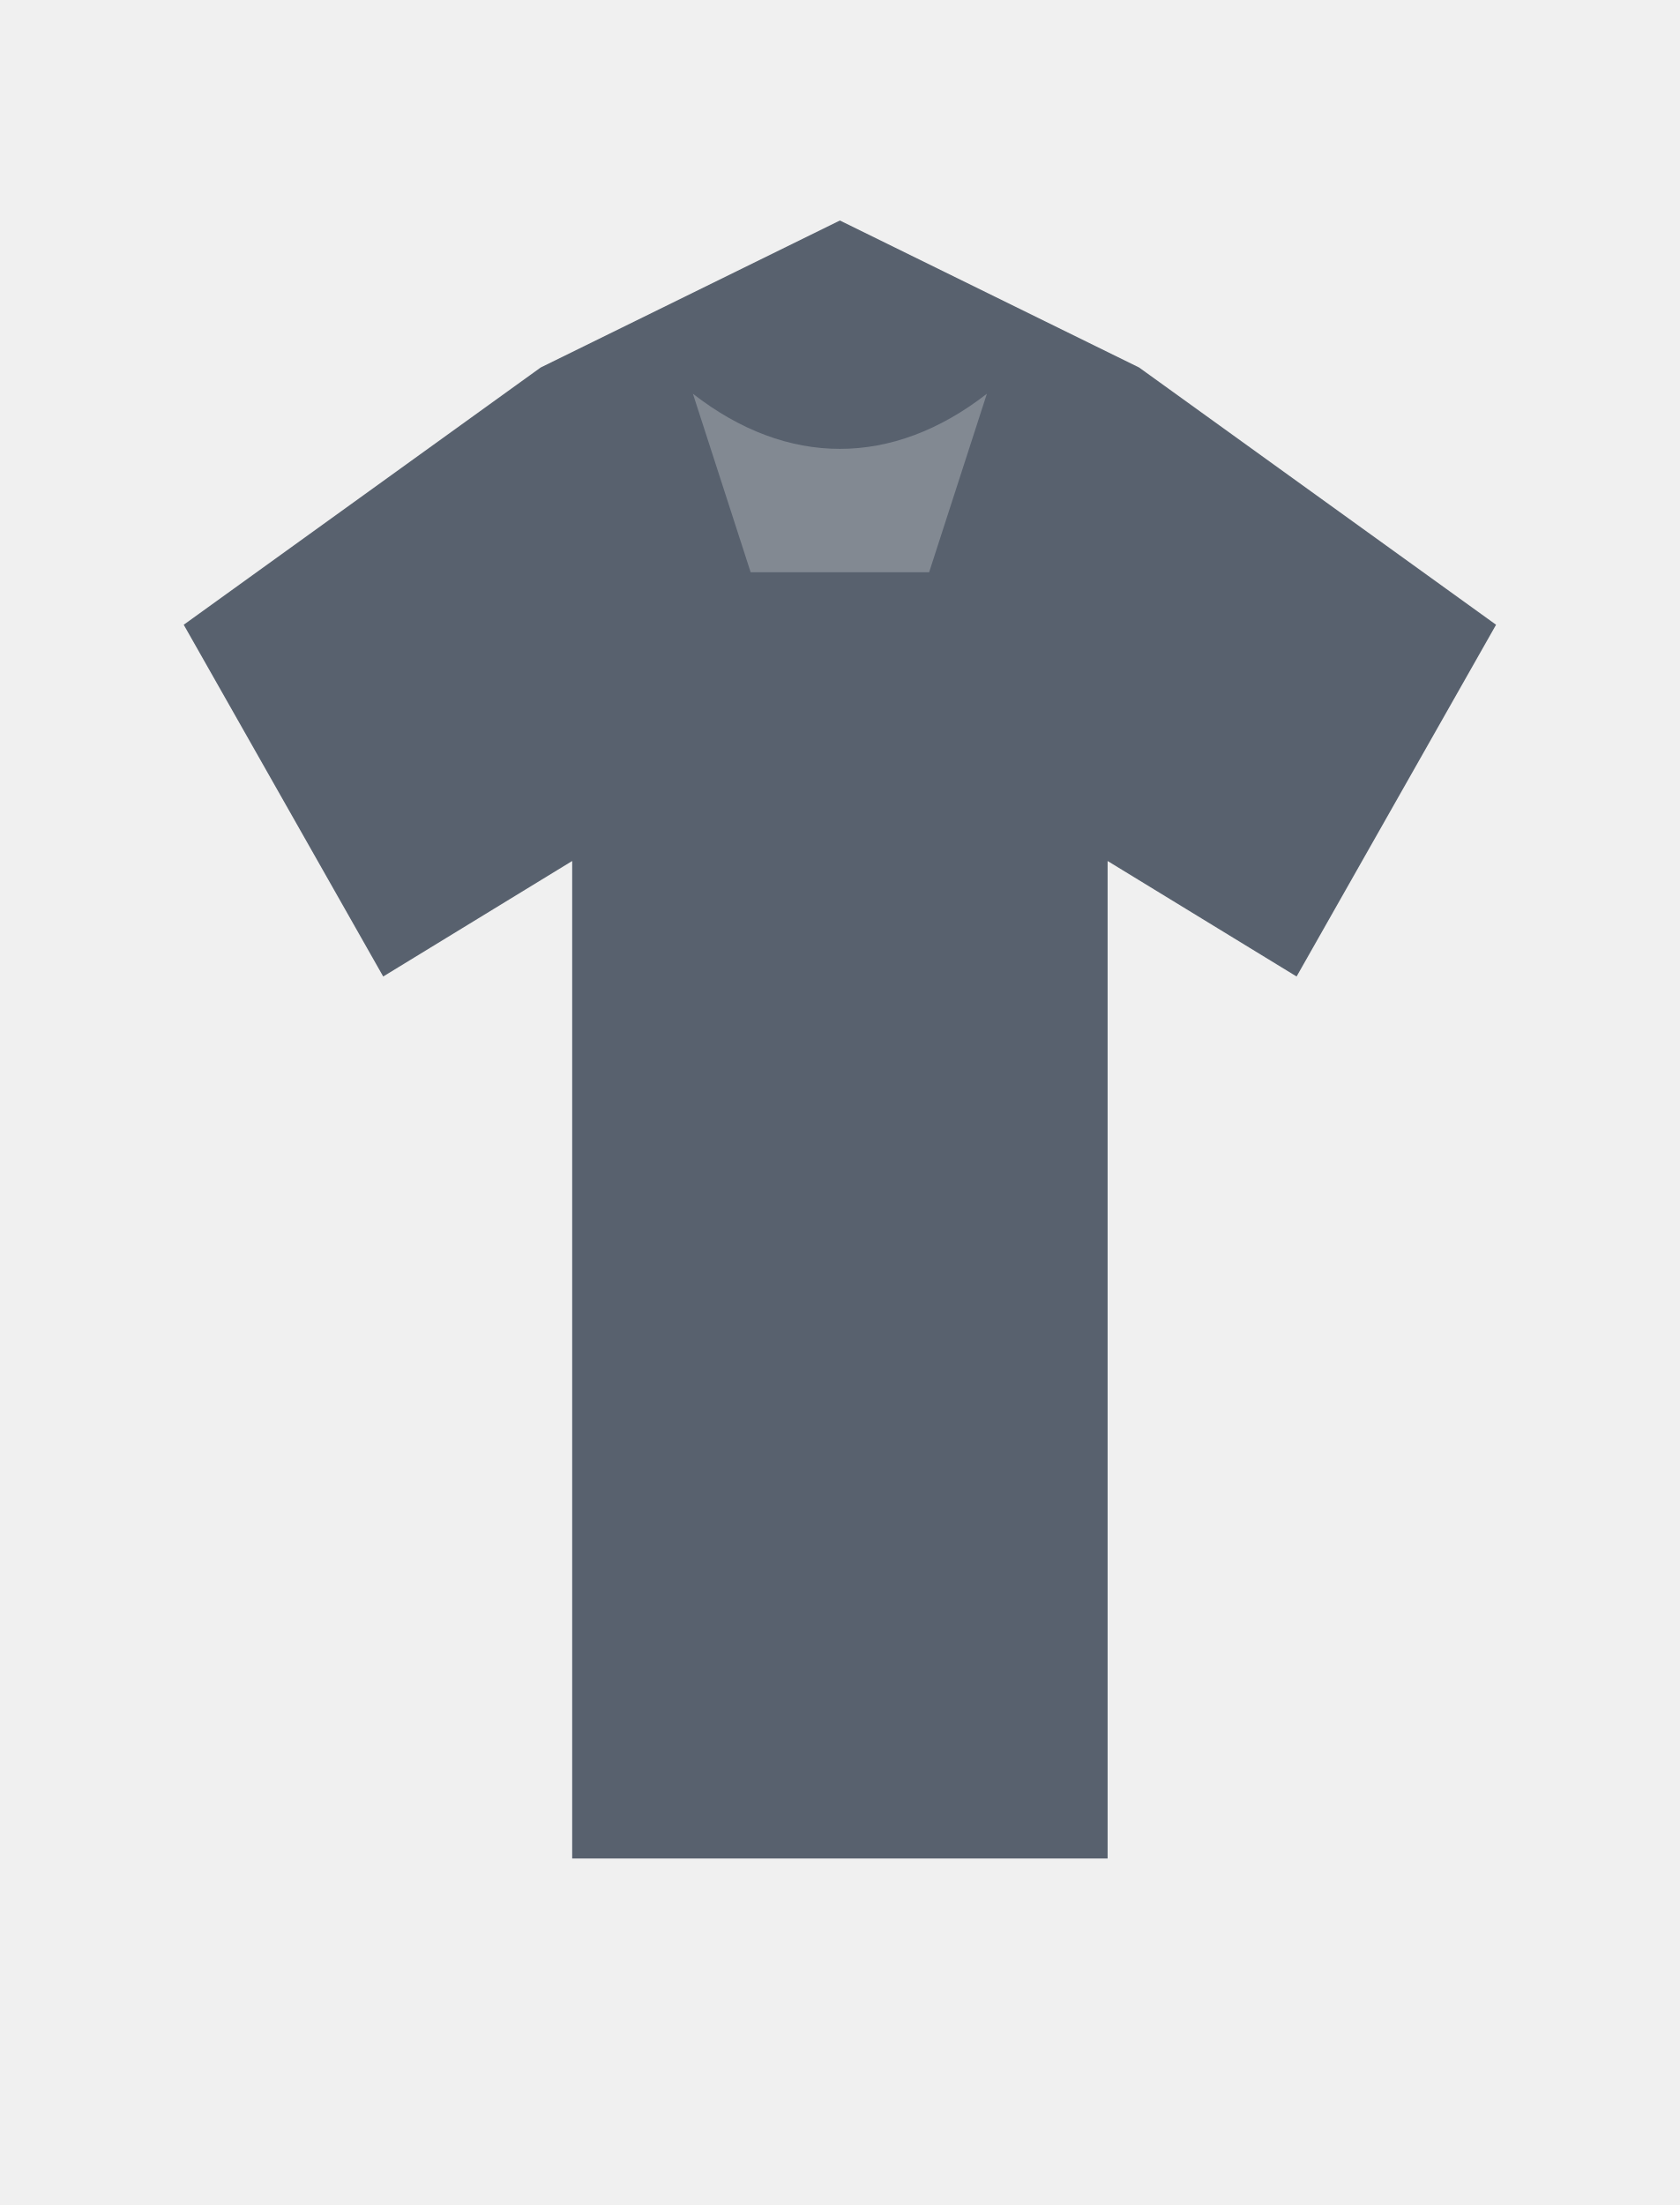
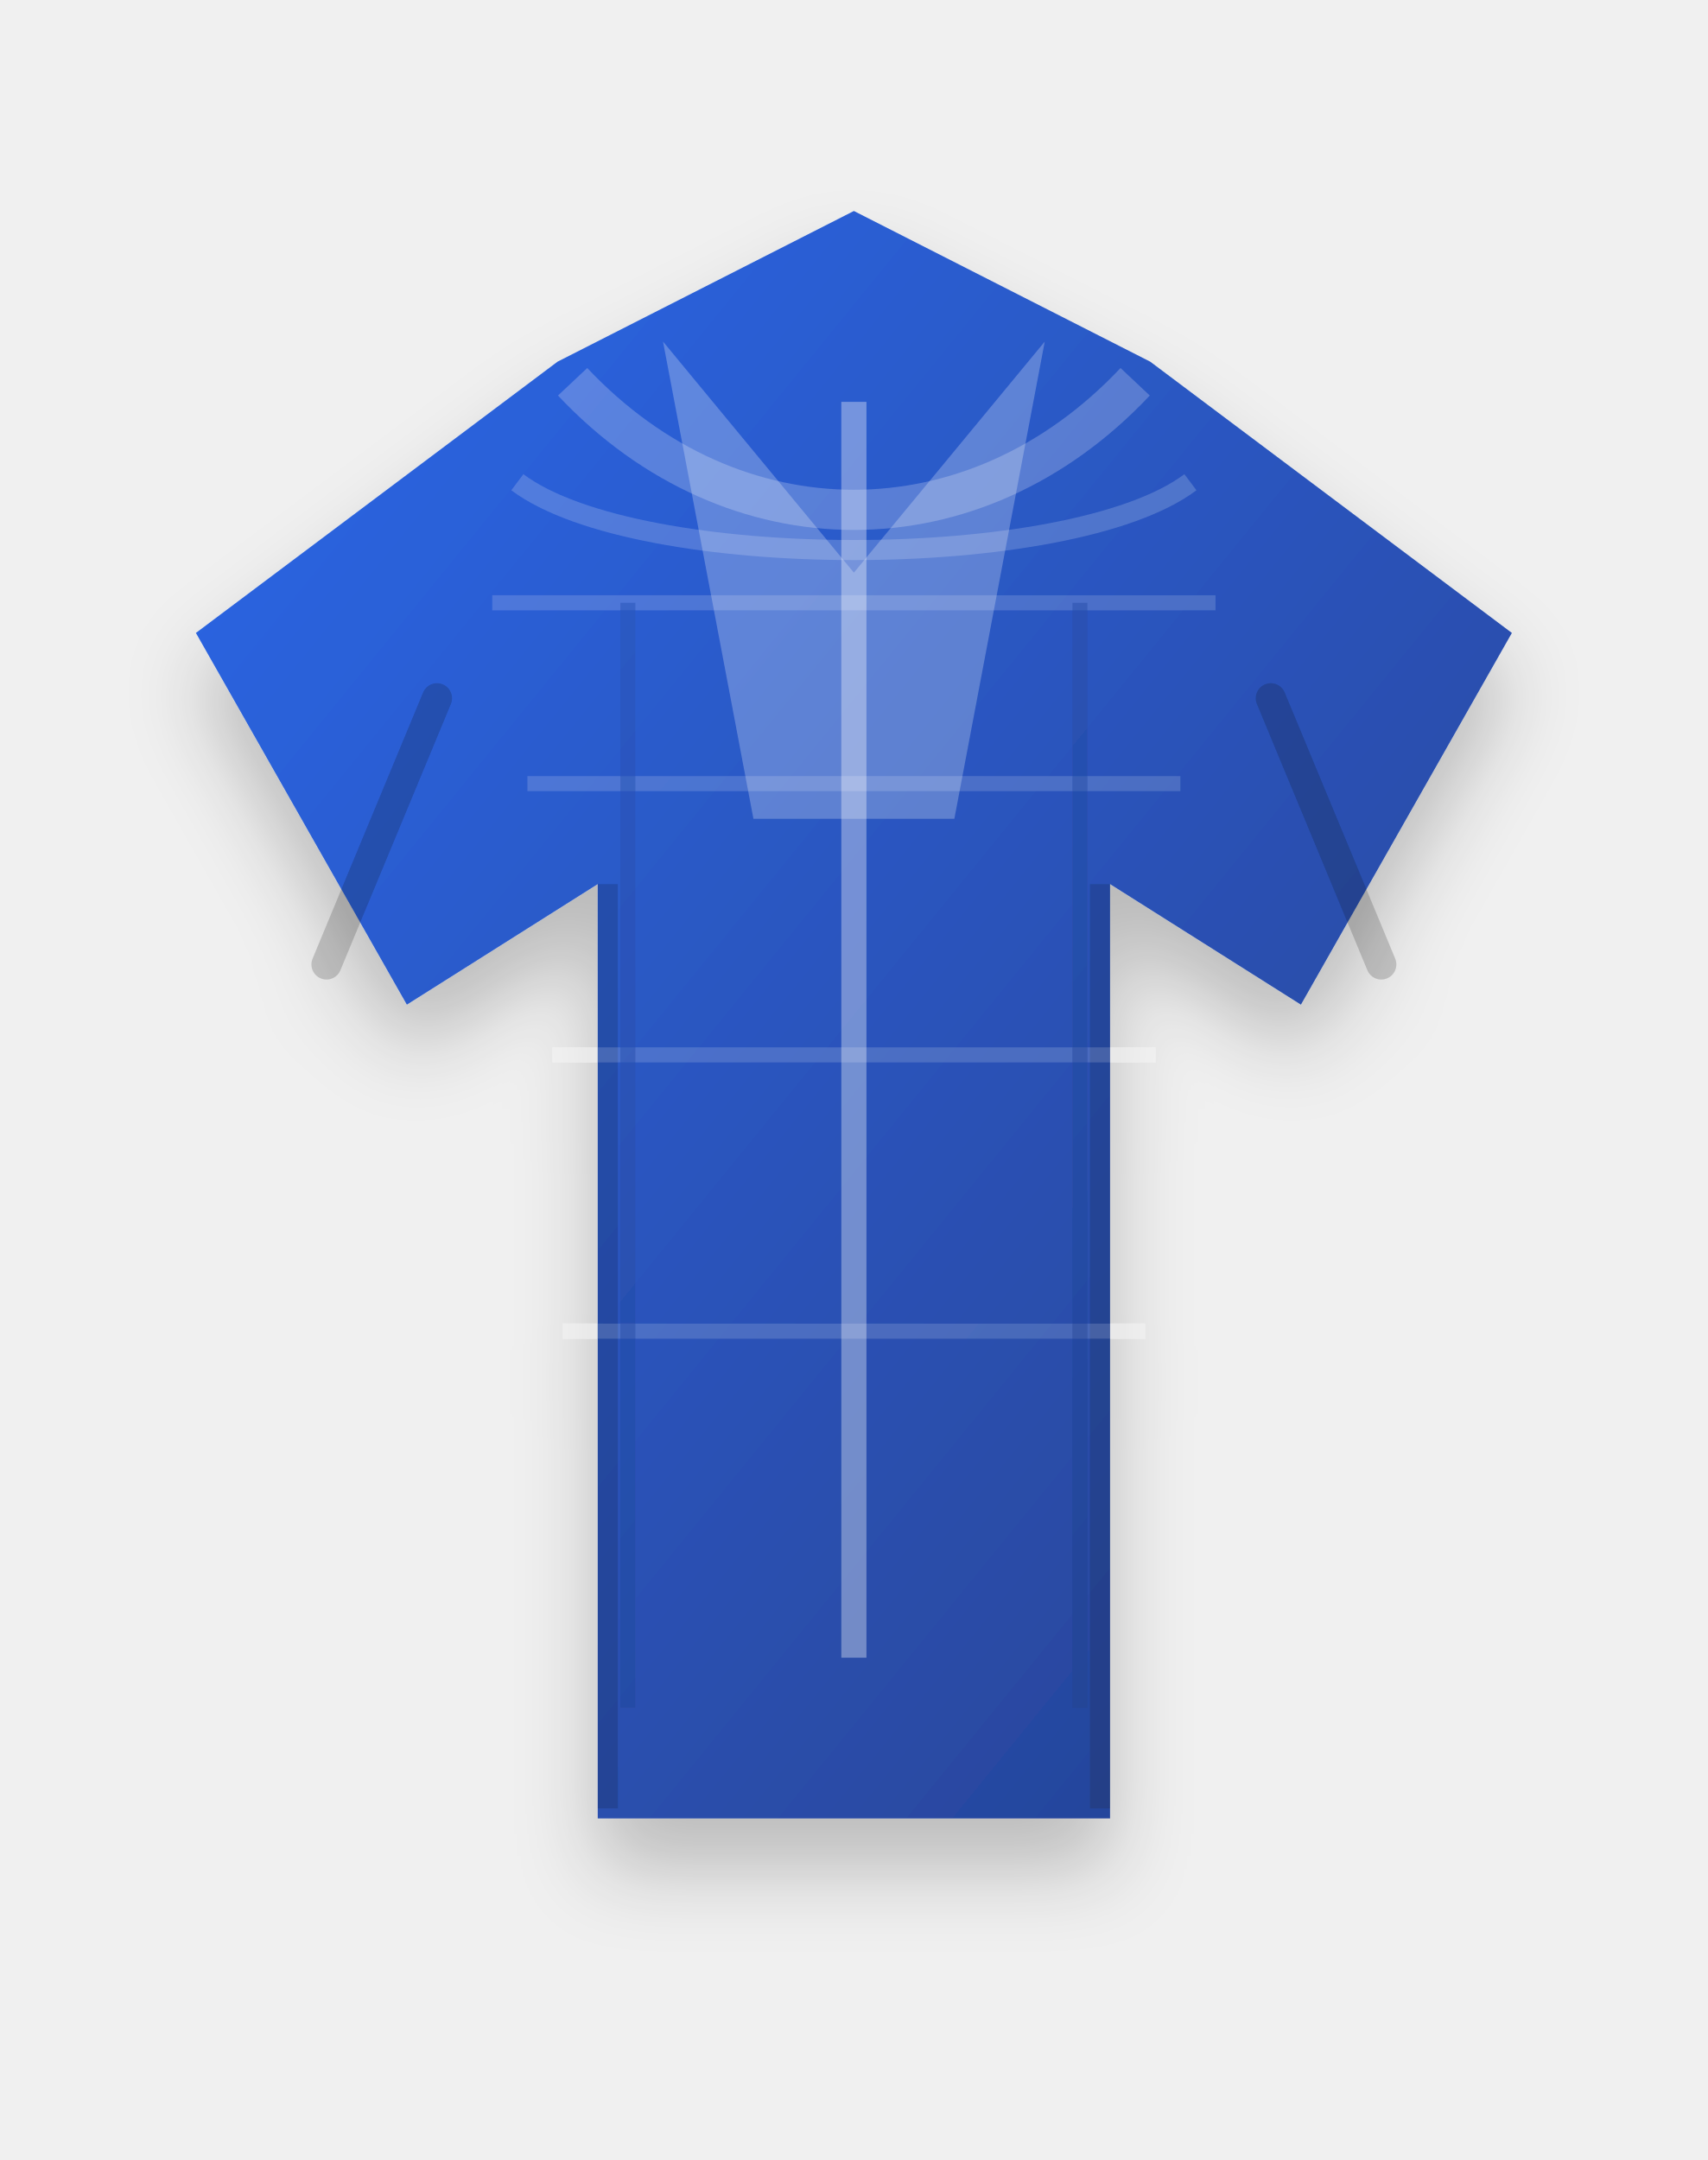
- <svg xmlns="http://www.w3.org/2000/svg" viewBox="0 0 320 420">
-   <g opacity=".92">
-     <path fill="#4b5563" d="M103 70l57-28 57 28 68 49-38 67-36-22v190H109V164l-36 22-38-67 68-49z" />
-     <path fill="rgba(255,255,255,.25)" d="M132 75c18 14 38 14 56 0l-11 34h-34z" />
+ <svg xmlns="http://www.w3.org/2000/svg" viewBox="0 0 340 430">
+   <defs>
+     <linearGradient id="fabric" x1="0" y1="0" x2="1" y2="1">
+       <stop offset="0" stop-color="#2563eb" />
+       <stop offset="1" stop-color="#1e3a8a" />
+     </linearGradient>
+     <linearGradient id="shade" x1="0" y1="0" x2="0" y2="1">
+       <stop offset="0" stop-color="rgba(255,255,255,.28)" />
+       <stop offset="1" stop-color="rgba(0,0,0,.22)" />
+     </linearGradient>
+     <filter id="shadow">
+       <feDropShadow dx="0" dy="10" stdDeviation="8" flood-color="#000" flood-opacity=".23" />
+     </filter>
+   </defs>
+   <g filter="url(#shadow)" opacity=".96">
+     <path d="M111 72l59-30 59 30 72 54-42 74-38-24v186H119V176l-38 24-42-74 72-54z" fill="url(#fabric)" />
+     <path d="M114 76c32 34 80 34 112 0" fill="none" stroke="rgba(255,255,255,.22)" stroke-width="8" />
+     <path d="M132 68l38 46 38-46-18 95h-40z" fill="rgba(255,255,255,.25)" />
+     <path d="M170 80v250" stroke="rgba(255,255,255,.35)" stroke-width="5" />
+     <path d="M121 176v184M219 176v184" stroke="rgba(0,0,0,.15)" stroke-width="4" />
+     <path d="M87 139l-22 53M253 139l22 53" stroke="rgba(0,0,0,.18)" stroke-width="6" stroke-linecap="round" />
+     <g opacity=".16">
+       <path d="M98 120h144M105 156h130M110 210h120M112 265h116" stroke="#fff" stroke-width="3" />
+       <path d="M125 120v220M215 120v220" stroke="#0f172a" stroke-width="3" opacity=".5" />
+     </g>
+     <path d="M103 96c24 18 110 18 134 0" fill="none" stroke="rgba(255,255,255,.18)" stroke-width="4" />
  </g>
</svg>
